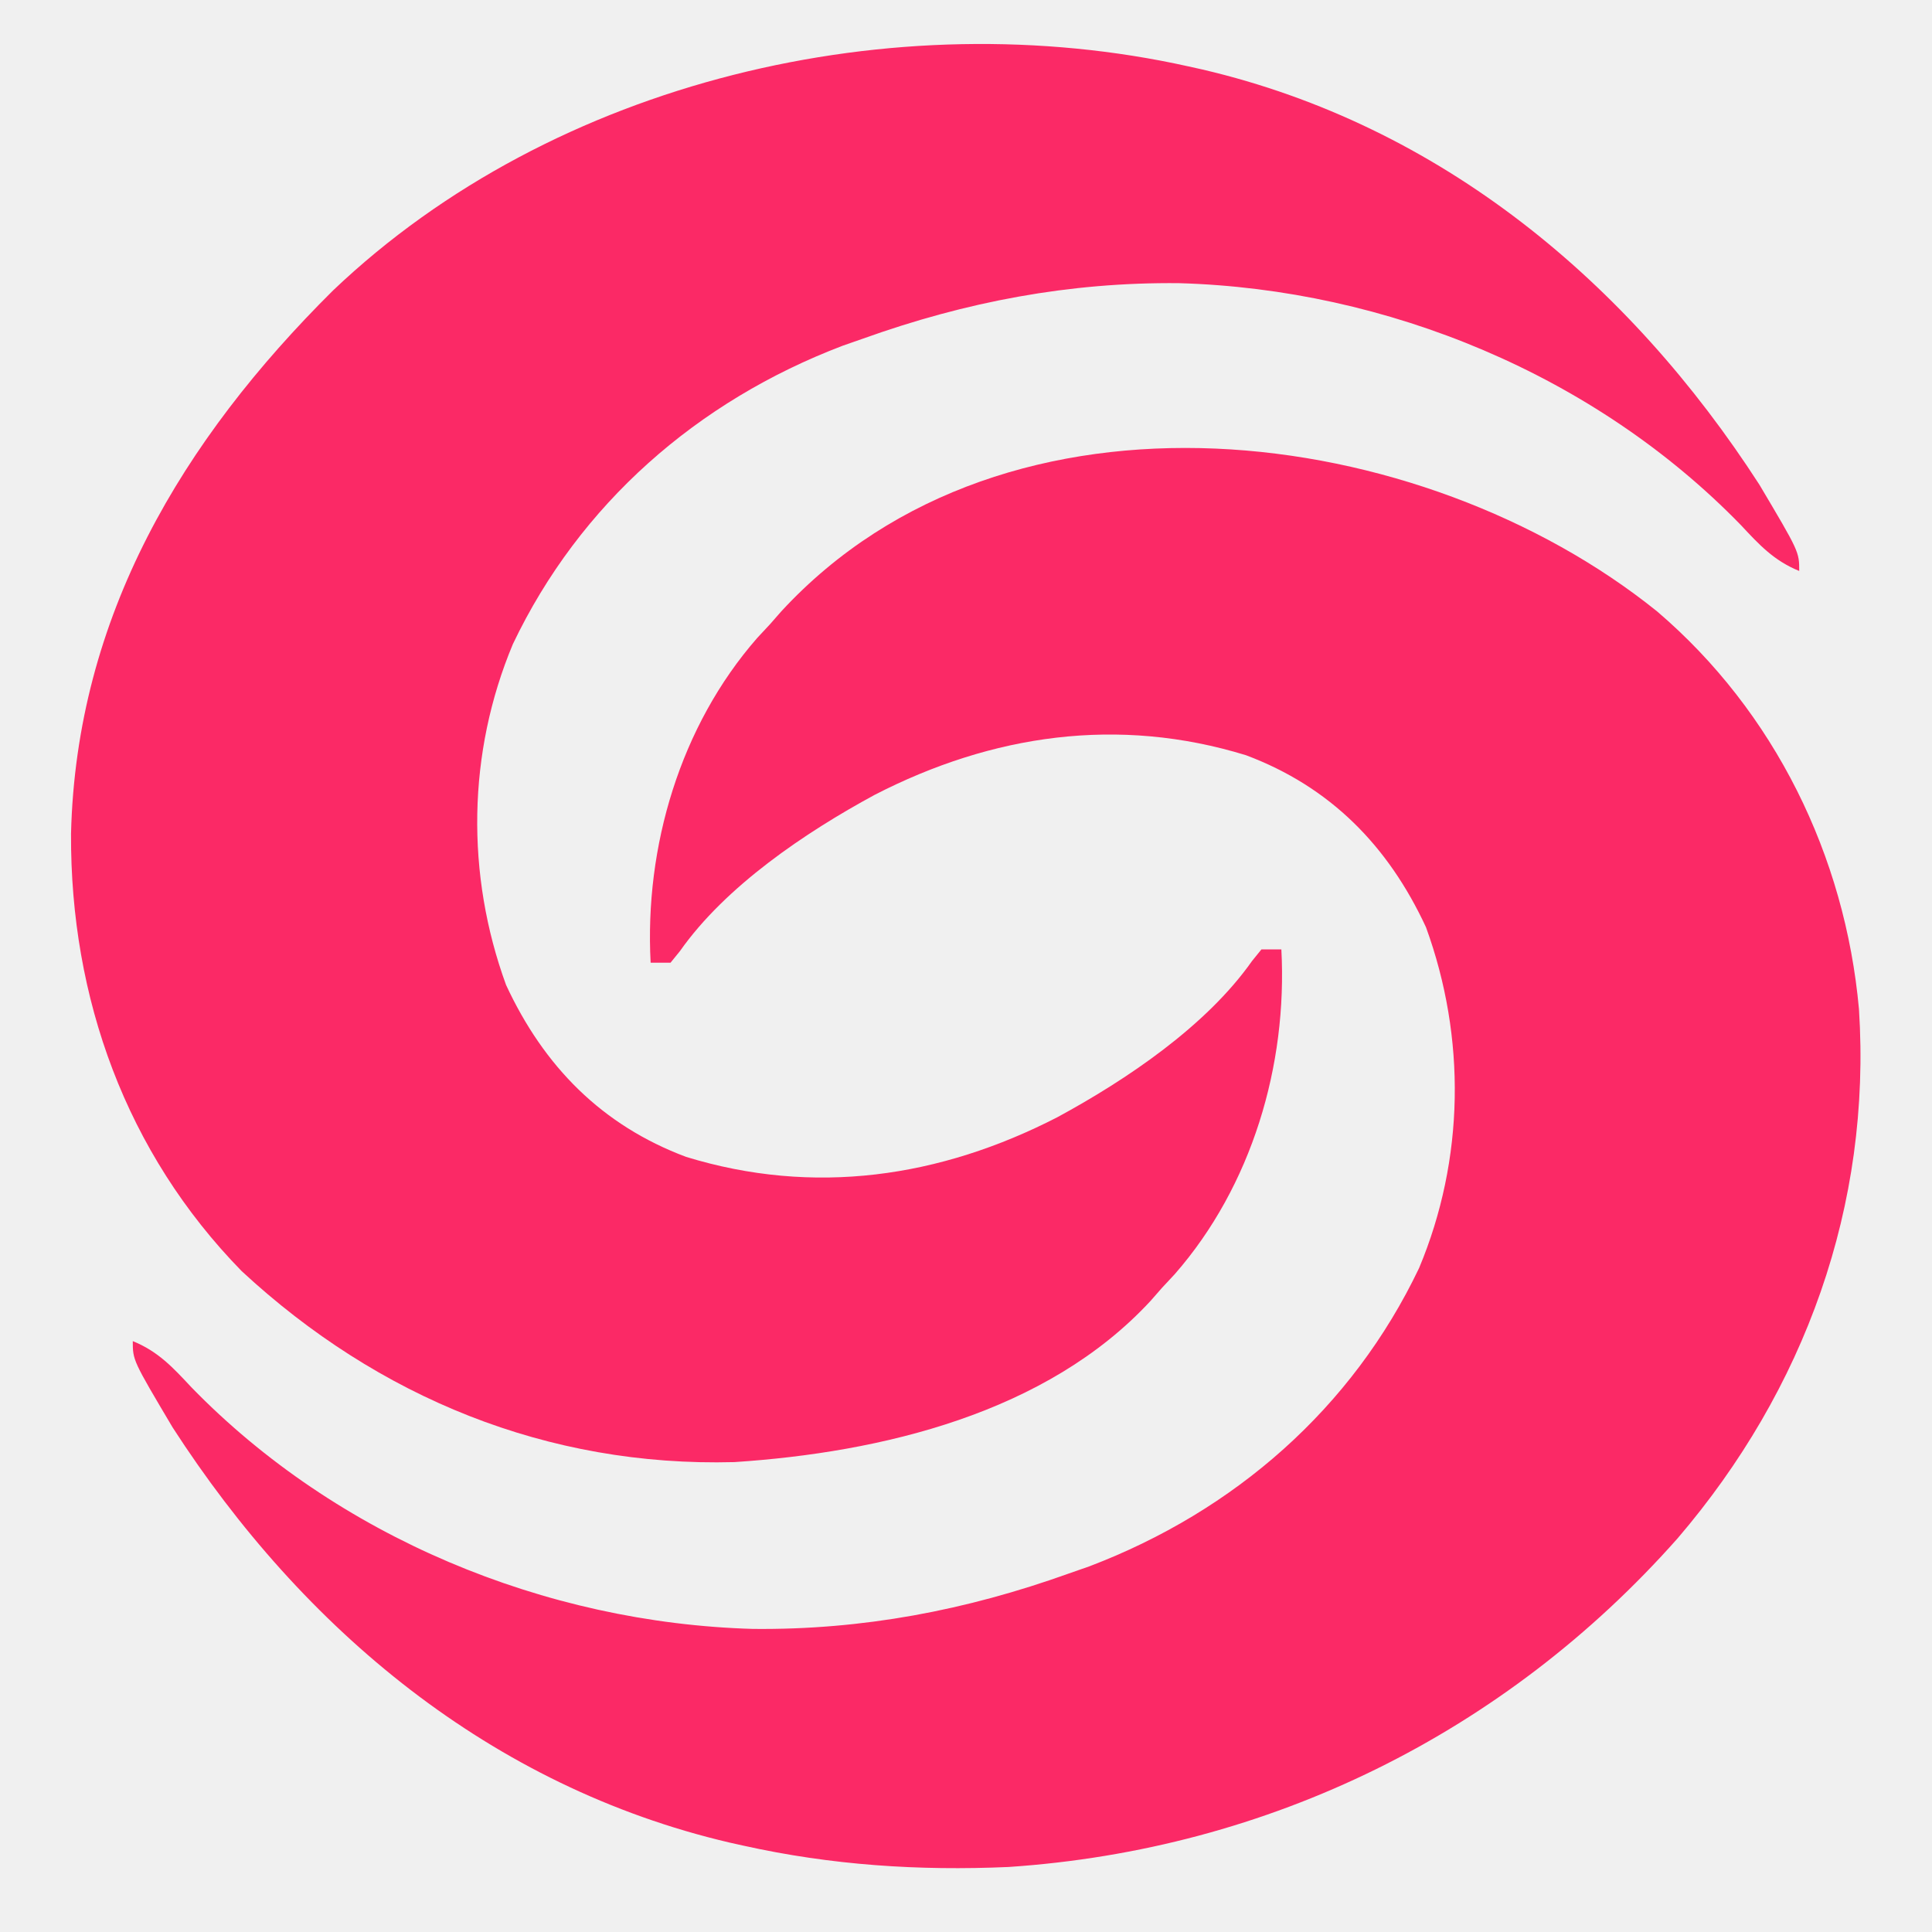
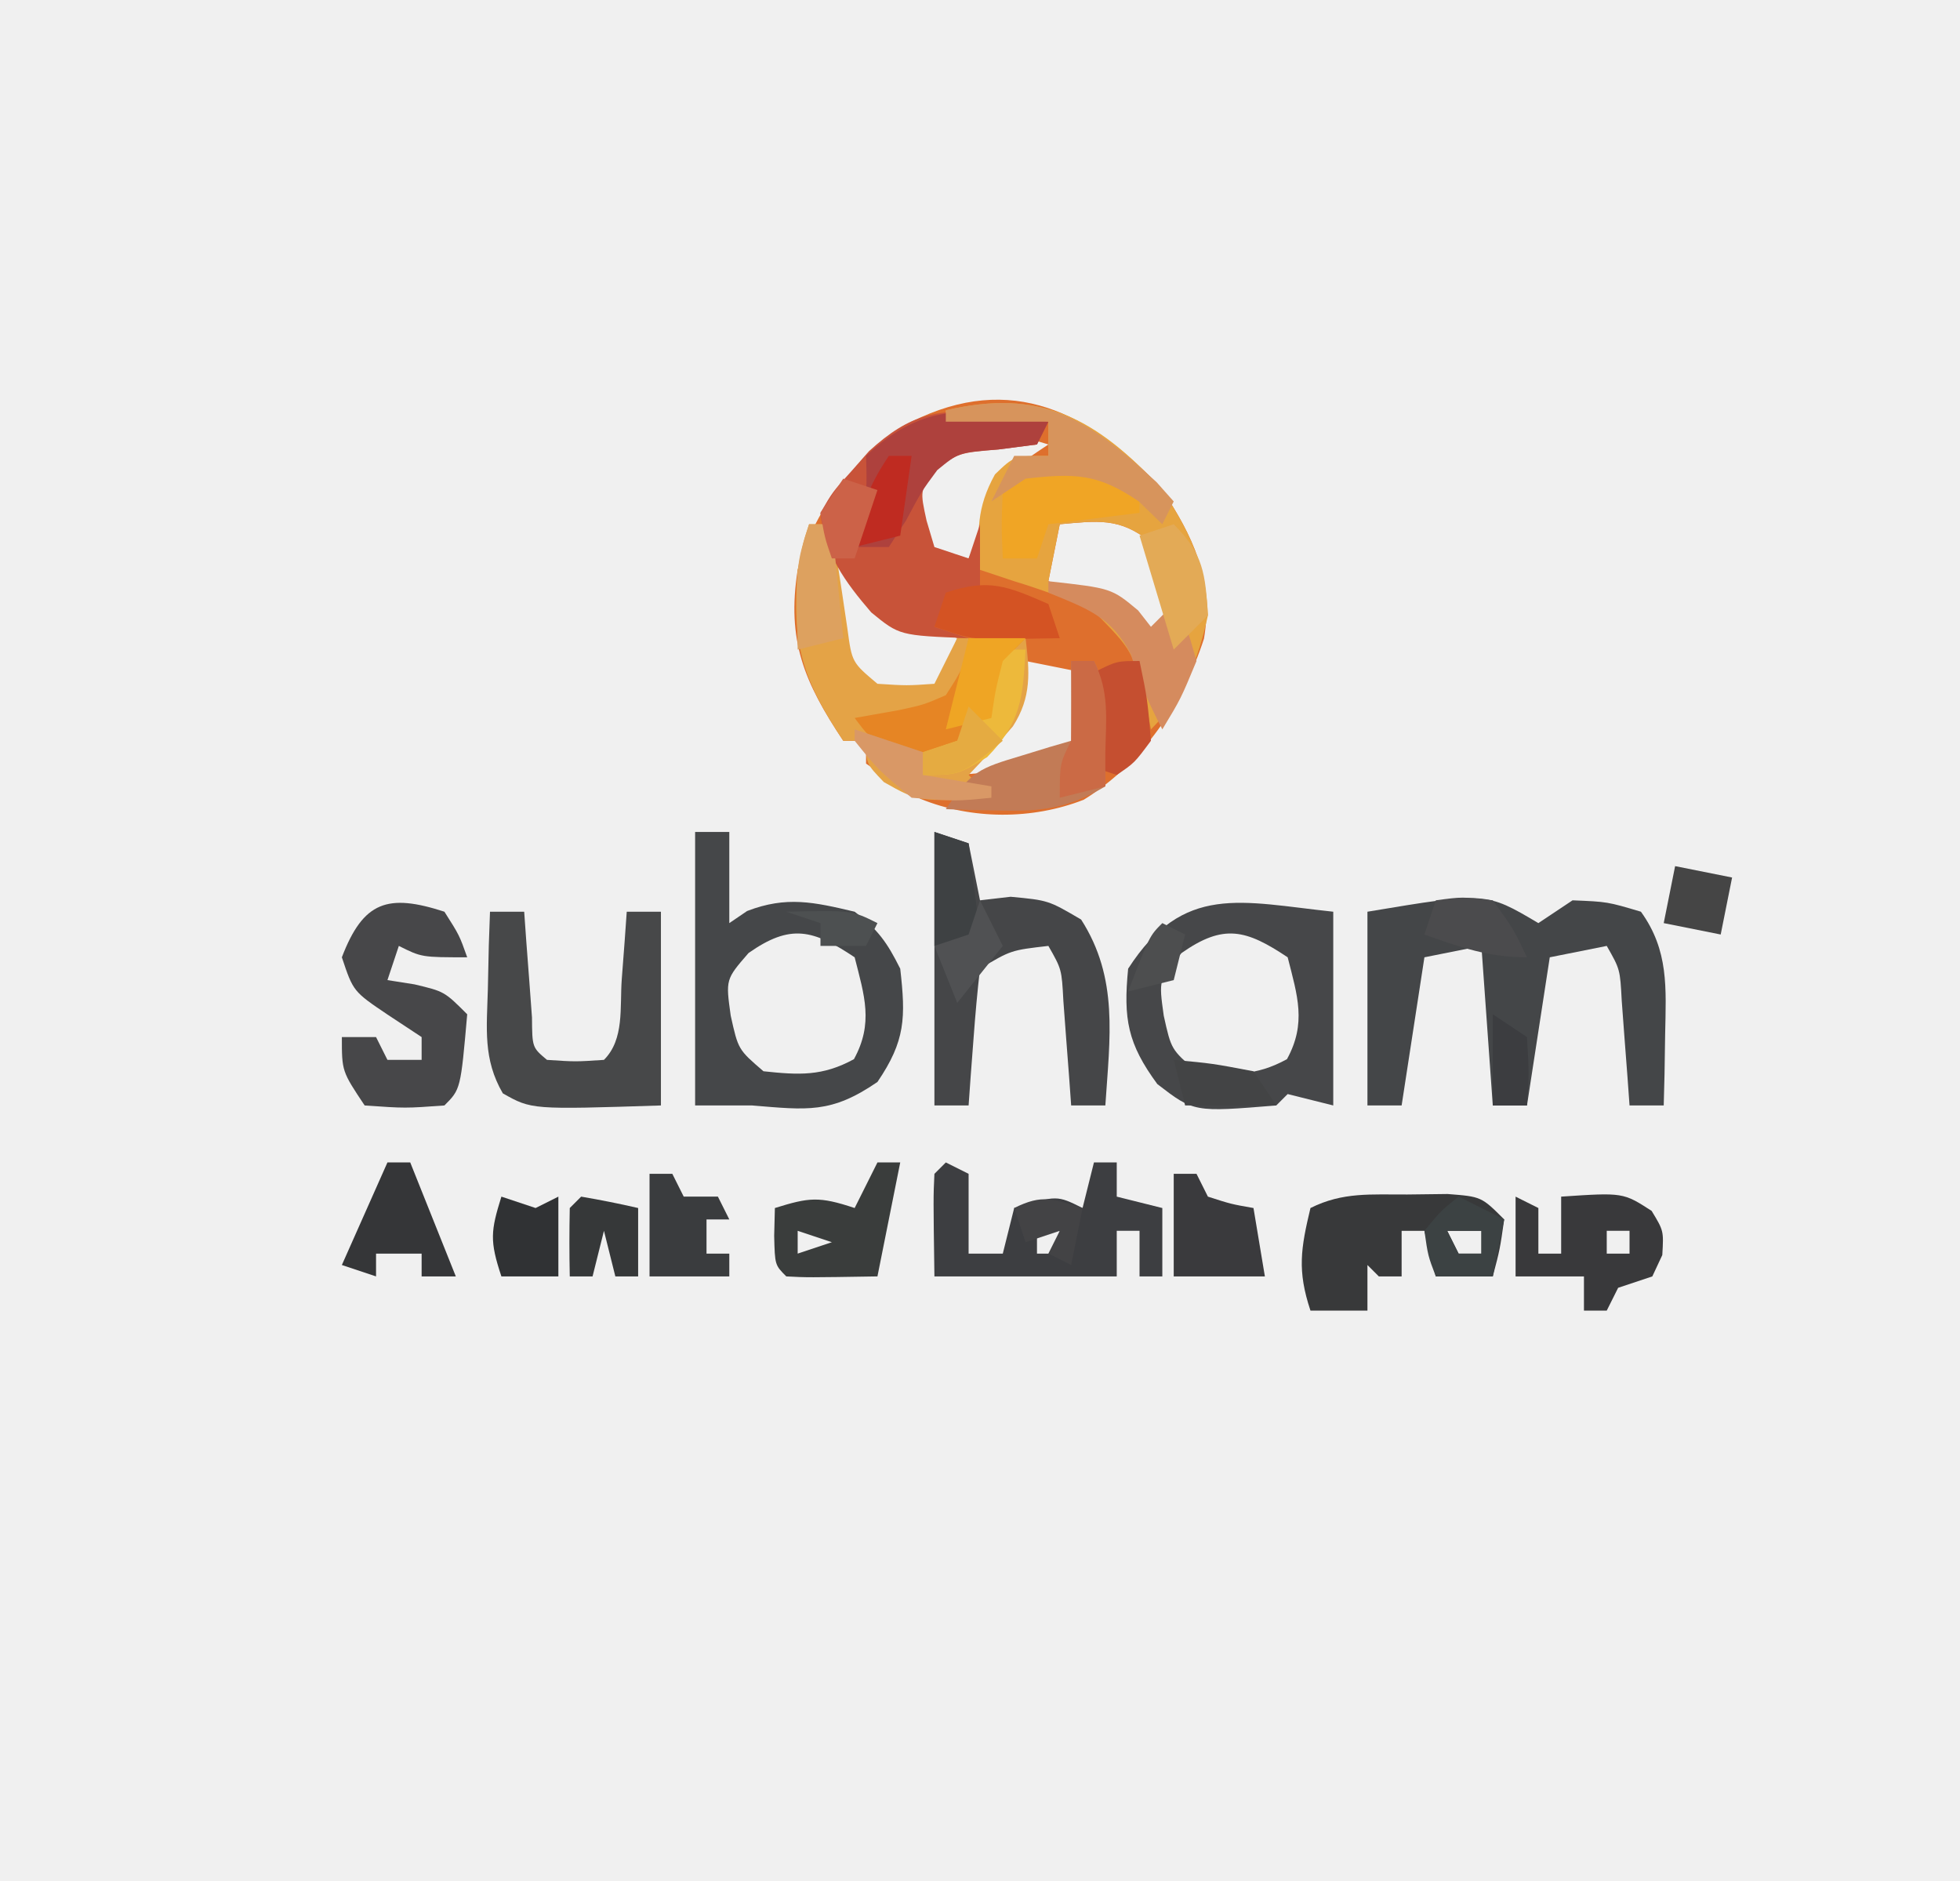
- <svg xmlns="http://www.w3.org/2000/svg" version="1.1" width="291" height="291">
-   <path d="M0 0 C17.707 15.111 28.321 36.848 30.406 59.91 C32.307 89.489 22.258 117.226 3.082 139.625 C-22.898 168.957 -58.455 186.492 -97.688 189.117 C-111.198 189.714 -124.389 188.847 -137.594 185.91 C-138.295 185.755 -138.996 185.599 -139.718 185.438 C-175.652 177.028 -203.919 153.38 -223.594 122.91 C-229.594 112.799 -229.594 112.799 -229.594 109.91 C-225.773 111.465 -223.574 113.857 -220.781 116.848 C-198.848 139.409 -167.507 152.364 -136.185 153.259 C-119.684 153.428 -104.087 150.464 -88.594 144.91 C-87.572 144.553 -86.549 144.196 -85.496 143.828 C-63.657 135.51 -45.923 120.039 -35.844 98.895 C-28.992 82.535 -28.745 64.212 -34.812 47.566 C-40.508 35.289 -49.238 26.416 -61.93 21.66 C-81.166 15.754 -100.167 18.526 -117.862 27.637 C-128.286 33.288 -140.292 41.368 -147.184 51.172 C-147.649 51.746 -148.114 52.319 -148.594 52.91 C-149.584 52.91 -150.574 52.91 -151.594 52.91 C-152.529 35.448 -147.136 17.259 -135.551 4.012 C-134.905 3.318 -134.259 2.625 -133.594 1.91 C-133.041 1.279 -132.488 0.647 -131.918 -0.004 C-97.926 -36.835 -35.441 -28.556 0 0 Z " fill="#FB2966" transform="translate(249.5938,92.08984)" />
-   <path d="M0 0 C0.701 0.156 1.402 0.311 2.125 0.472 C38.058 8.882 66.325 32.53 86 63 C92 73.111 92 73.111 92 76 C88.179 74.445 85.98 72.053 83.188 69.062 C61.255 46.501 29.913 33.546 -1.409 32.651 C-17.91 32.482 -33.507 35.447 -49 41 C-50.022 41.357 -51.044 41.714 -52.098 42.082 C-73.936 50.4 -91.671 65.872 -101.75 87.016 C-108.602 103.375 -108.848 121.698 -102.781 138.344 C-97.086 150.621 -88.355 159.494 -75.664 164.25 C-56.427 170.156 -37.427 167.384 -19.731 158.273 C-9.308 152.622 2.699 144.542 9.59 134.738 C10.055 134.165 10.521 133.591 11 133 C11.99 133 12.98 133 14 133 C14.935 150.462 9.543 168.652 -2.043 181.898 C-3.012 182.939 -3.012 182.939 -4 184 C-4.553 184.632 -5.106 185.263 -5.676 185.914 C-21.327 202.873 -46.256 208.768 -68.387 210.223 C-96.508 210.974 -122.045 200.514 -142.594 181.461 C-160.027 163.631 -168.417 140.307 -168.302 115.583 C-167.516 82.859 -151.533 56.272 -128.834 33.747 C-95.525 2.028 -44.326 -9.859 0 0 Z " fill="#FB2966" transform="translate(179,10)" />
+ <svg xmlns="http://www.w3.org/2000/svg" version="1.1" width="172" height="165">
+   <path d="M0 0 C2.833 4.25 4.654 8.046 3.781 13.23 C1.936 18.91 -1.64 24.183 -6.766 27.359 C-11.28 29.132 -16.592 29.117 -21.082 27.289 C-23 26.188 -23 26.188 -25.875 24.188 C-25.875 23.527 -25.875 22.867 -25.875 22.188 C-26.535 22.188 -27.195 22.188 -27.875 22.188 C-31.305 17.043 -32.854 13.383 -31.875 7.188 C-30.076 1.05 -26.93 -2.183 -21.875 -5.812 C-13.12 -10.19 -6.226 -6.627 0 0 Z M-20.875 -1.812 C-22.027 1.178 -22.027 1.178 -21.875 4.188 C-21.215 4.848 -20.555 5.508 -19.875 6.188 C-18.885 6.188 -17.895 6.188 -16.875 6.188 C-16.621 5.633 -16.367 5.079 -16.105 4.508 C-15.761 3.783 -15.417 3.059 -15.062 2.312 C-14.726 1.593 -14.39 0.874 -14.043 0.133 C-12.875 -1.812 -12.875 -1.812 -9.875 -3.812 C-14.446 -5.291 -16.966 -4.567 -20.875 -1.812 Z M-8.875 3.188 C-9.205 4.838 -9.535 6.487 -9.875 8.188 C-8.782 8.6 -7.689 9.012 -6.562 9.438 C-3.365 10.79 -1.668 12.128 0.125 15.188 C0.476 9.772 0.476 9.772 -1 4.688 C-3.634 2.58 -5.601 2.896 -8.875 3.188 Z M-28.875 6.188 C-28.788 7.626 -28.679 9.063 -28.562 10.5 C-28.504 11.301 -28.446 12.101 -28.387 12.926 C-27.783 15.594 -27.046 16.559 -24.875 18.188 C-22.249 18.438 -22.249 18.438 -19.875 18.188 C-19.215 16.538 -18.555 14.887 -17.875 13.188 C-18.948 12.775 -20.02 12.363 -21.125 11.938 C-24.398 10.55 -26.53 8.908 -28.875 6.188 Z M-11.875 15.188 C-12.525 16.827 -12.525 16.827 -13.188 18.5 C-14.318 21.353 -15.602 23.119 -17.875 25.188 C-16.416 25.073 -14.958 24.946 -13.5 24.812 C-12.688 24.743 -11.876 24.673 -11.039 24.602 C-8.672 24.359 -8.672 24.359 -6.875 22.188 C-6.708 19.104 -6.708 19.104 -6.875 16.188 C-8.525 15.857 -10.175 15.527 -11.875 15.188 Z " fill="#DE6F2D" transform="translate(101.875,42.8125)" />
+   <path d="M0 0 C2.461 3.691 3.958 6.722 4.125 11.188 C3.253 15.18 2.027 18.285 -0.875 21.188 C-0.987 20.584 -1.099 19.981 -1.215 19.359 C-2.433 14.314 -2.433 14.314 -5.973 10.734 C-8.252 9.741 -10.498 8.911 -12.875 8.188 C-13.865 7.857 -14.855 7.527 -15.875 7.188 C-16.102 3.859 -16.197 1.769 -14.562 -1.188 C-12.875 -2.812 -12.875 -2.812 -9.875 -2.812 C-9.875 -3.803 -9.875 -4.793 -9.875 -5.812 C-12.845 -5.812 -15.815 -5.812 -18.875 -5.812 C-18.875 -6.143 -18.875 -6.473 -18.875 -6.812 C-10.537 -8.748 -5.761 -6.149 0 0 Z M-8.875 3.188 C-9.205 4.838 -9.535 6.487 -9.875 8.188 C-8.782 8.6 -7.689 9.012 -6.562 9.438 C-3.365 10.79 -1.668 12.128 0.125 15.188 C0.476 9.772 0.476 9.772 -1 4.688 C-3.634 2.58 -5.601 2.896 -8.875 3.188 Z " fill="#E6A43F" transform="translate(101.875,42.8125)" />
+   <path d="M0 0 C0.99 -0.66 1.98 -1.32 3 -2 C6.062 -1.875 6.062 -1.875 9 -1 C11.45 2.402 11.207 5.673 11.125 9.75 C11.107 10.92 11.089 12.091 11.07 13.297 C11.047 14.189 11.024 15.081 11 16 C10.01 16 9.02 16 8 16 C7.939 15.157 7.879 14.314 7.816 13.445 C7.691 11.802 7.691 11.802 7.562 10.125 C7.481 9.034 7.4 7.944 7.316 6.82 C7.17 4.053 7.17 4.053 6 2 C4.35 2.33 2.7 2.66 1 3 C0.34 7.29 -0.32 11.58 -1 16 C-1.99 16 -2.98 16 -4 16 C-4.33 11.38 -4.66 6.76 -5 2 C-6.65 2.33 -8.3 2.66 -10 3 C-10.66 7.29 -11.32 11.58 -12 16 C-12.99 16 -13.98 16 -15 16 C-15 10.39 -15 4.78 -15 -1 C-4.61 -2.732 -4.61 -2.732 0 0 Z " fill="#444648" transform="translate(135,81)" />
+   <path d="M0 0 C0.99 0 1.98 0 3 0 C3 2.64 3 5.28 3 8 C3.516 7.649 4.031 7.299 4.562 6.938 C8.028 5.605 10.43 6.156 14 7 C16.059 8.579 16.846 9.691 18 12 C18.486 16.293 18.462 18.321 16 21.938 C11.943 24.727 9.847 24.397 5 24 C4.34 24 3.68 24 3 24 C2.01 24 1.02 24 0 24 C0 16.08 0 8.16 0 0 Z M4.688 10.625 C2.679 12.94 2.679 12.94 3.125 16.125 C3.783 19.097 3.783 19.097 6 21 C9.098 21.33 11.173 21.453 13.938 19.938 C15.667 16.784 14.859 14.375 14 11 C10.355 8.57 8.384 8.027 4.688 10.625 Z " fill="#454749" transform="translate(61,73)" />
+   <path d="M0 0 C0.66 0 1.32 0 2 0 C2.121 0.843 2.242 1.686 2.367 2.555 C2.535 3.65 2.702 4.746 2.875 5.875 C3.119 7.511 3.119 7.511 3.367 9.18 C3.763 12.119 3.763 12.119 6 14 C8.584 14.167 8.584 14.167 11 14 C11.66 12.68 12.32 11.36 13 10 C14.98 10 16.96 10 19 10 C19.353 12.968 19.542 15.156 17.887 17.734 C16.645 19.203 15.327 20.607 14 22 C14.66 22.66 15.32 23.32 16 24 C9.649 24.366 9.649 24.366 6.562 22.625 C5 21 5 21 5 19 C4.34 19 3.68 19 3 19 C-0.603 13.596 -1.532 10.485 -1 4 C-0.5 1.5 -0.5 1.5 0 0 Z " fill="#E4A346" transform="translate(71,46)" />
+   <path d="M0 0 C0 5.61 0 11.22 0 17 C-1.32 16.67 -2.64 16.34 -4 16 C-4.33 16.33 -4.66 16.66 -5 17 C-12.23 17.593 -12.23 17.593 -15.438 15.125 C-18.042 11.583 -18.432 9.411 -18 5 C-13.147 -2.53 -8.09 -0.857 0 0 Z M-13.312 3.625 C-15.321 5.94 -15.321 5.94 -14.875 9.125 C-14.217 12.097 -14.217 12.097 -12 14 C-8.902 14.33 -6.827 14.453 -4.062 12.938 C-2.333 9.784 -3.141 7.375 -4 4 C-7.645 1.57 -9.616 1.027 -13.312 3.625 Z " fill="#464749" transform="translate(117,80)" />
+   <path d="M0 0 C0.892 0.111 1.784 0.222 2.703 0.336 C3.379 0.431 4.054 0.527 4.75 0.625 C4.42 1.285 4.09 1.945 3.75 2.625 C2.079 2.842 2.079 2.842 0.375 3.062 C-3.12 3.361 -3.12 3.361 -5.25 4.875 C-6.513 6.683 -6.513 6.683 -5.938 9.312 C-5.597 10.457 -5.597 10.457 -5.25 11.625 C-4.26 11.955 -3.27 12.285 -2.25 12.625 C-1.92 11.635 -1.59 10.645 -1.25 9.625 C-1.25 11.605 -1.25 13.585 -1.25 15.625 C-2.24 15.955 -3.23 16.285 -4.25 16.625 C-4.58 17.285 -4.91 17.945 -5.25 18.625 C-4.26 18.955 -3.27 19.285 -2.25 19.625 C-8.318 19.387 -8.318 19.387 -10.793 17.363 C-13.124 14.65 -14.898 12.207 -15.25 8.625 C-14.176 6.773 -14.176 6.773 -12.562 5 C-12.043 4.41 -11.524 3.819 -10.988 3.211 C-7.355 -0.104 -4.849 -0.638 0 0 Z " fill="#C85339" transform="translate(87.25,36.375)" />
+   <path d="M0 0 C0.99 0.33 1.98 0.66 3 1 C3.33 2.65 3.66 4.3 4 6 C4.887 5.897 5.774 5.794 6.688 5.688 C10 6 10 6 12.875 7.688 C16.179 12.838 15.392 18.044 15 24 C14.01 24 13.02 24 12 24 C11.939 23.157 11.879 22.314 11.816 21.445 C11.733 20.35 11.649 19.254 11.562 18.125 C11.481 17.034 11.4 15.944 11.316 14.82 C11.17 12.053 11.17 12.053 10 10 C6.709 10.379 6.709 10.379 4 12 C3.766 14.016 3.587 16.038 3.438 18.062 C3.354 19.167 3.27 20.272 3.184 21.41 C3.123 22.265 3.062 23.119 3 24 C2.01 24 1.02 24 0 24 C0 16.08 0 8.16 0 0 Z " fill="#454648" transform="translate(82,73)" />
+   <path d="M0 0 C0.99 0 1.98 0 3 0 C3.061 0.855 3.121 1.709 3.184 2.59 C3.267 3.695 3.351 4.799 3.438 5.938 C3.519 7.04 3.6 8.142 3.684 9.277 C3.704 11.911 3.704 11.911 5 13 C7.5 13.167 7.5 13.167 10 13 C11.811 11.189 11.382 8.387 11.562 5.938 C11.646 4.833 11.73 3.728 11.816 2.59 C11.877 1.735 11.938 0.881 12 0 C12.99 0 13.98 0 15 0 C15 5.61 15 11.22 15 17 C3.646 17.366 3.646 17.366 1.125 15.938 C-0.623 12.926 -0.282 10.249 -0.188 6.812 C-0.16 5.54 -0.133 4.268 -0.105 2.957 C-0.071 1.981 -0.036 1.005 0 0 Z " fill="#474849" transform="translate(43,80)" />
+   <path d="M0 0 C1.312 2.062 1.312 2.062 2 4 C-2 4 -2 4 -4 3 C-4.33 3.99 -4.66 4.98 -5 6 C-4.216 6.124 -3.433 6.247 -2.625 6.375 C0 7 0 7 2 9 C1.423 15.577 1.423 15.577 0 17 C-3.438 17.25 -3.438 17.25 -7 17 C-9 14 -9 14 -9 11 C-8.01 11 -7.02 11 -6 11 C-5.67 11.66 -5.34 12.32 -5 13 C-4.01 13 -3.02 13 -2 13 C-2 12.34 -2 11.68 -2 11 C-2.969 10.361 -3.939 9.721 -4.938 9.062 C-8 7 -8 7 -9 4 C-7.118 -0.921 -4.969 -1.615 0 0 Z " fill="#474749" transform="translate(39,80)" />
+   <path d="M0 0 C0.66 0.33 1.32 0.66 2 1 C2 3.31 2 5.62 2 8 C2.99 8 3.98 8 5 8 C5.33 6.68 5.66 5.36 6 4 C9.75 2.875 9.75 2.875 12 4 C12.33 2.68 12.66 1.36 13 0 C13.66 0 14.32 0 15 0 C15 0.99 15 1.98 15 3 C16.32 3.33 17.64 3.66 19 4 C19 5.98 19 7.96 19 10 C18.34 10 17.68 10 17 10 C17 8.68 17 7.36 17 6 C16.34 6 15.68 6 15 6 C15 7.32 15 8.64 15 10 C9.72 10 4.44 10 -1 10 C-1.098 3.066 -1.098 3.066 -1 1 C-0.67 0.67 -0.34 0.34 0 0 Z M8 6 C8 6.66 8 7.32 8 8 C8.66 8 9.32 8 10 8 C10 7.34 10 6.68 10 6 C9.34 6 8.68 6 8 6 Z " fill="#3D3E41" transform="translate(83,102)" />
+   <path d="M0 0 C1.748 -0.021 1.748 -0.021 3.531 -0.043 C6.5 0.188 6.5 0.188 8.5 2.188 C8.125 4.812 8.125 4.812 7.5 7.188 C5.85 7.188 4.2 7.188 2.5 7.188 C2.17 5.867 1.84 4.548 1.5 3.188 C0.84 3.188 0.18 3.188 -0.5 3.188 C-0.5 4.508 -0.5 5.827 -0.5 7.188 C-1.16 7.188 -1.82 7.188 -2.5 7.188 C-2.83 6.857 -3.16 6.527 -3.5 6.188 C-3.5 7.508 -3.5 8.828 -3.5 10.188 C-5.15 10.188 -6.8 10.188 -8.5 10.188 C-9.669 6.68 -9.351 4.744 -8.5 1.188 C-5.652 -0.237 -3.172 0.018 0 0 Z M-6.5 2.188 C-5.5 4.188 -5.5 4.188 -5.5 4.188 Z M3.5 3.188 C3.83 3.848 4.16 4.508 4.5 5.188 C5.16 5.188 5.82 5.188 6.5 5.188 C6.5 4.527 6.5 3.868 6.5 3.188 C5.51 3.188 4.52 3.188 3.5 3.188 Z " fill="#38393A" transform="translate(123.5,104.8125)" />
+   <path d="M0 0 C0.99 0.495 0.99 0.495 2 1 C2 2.32 2 3.64 2 5 C2.66 5 3.32 5 4 5 C4 3.35 4 1.7 4 0 C9.438 -0.363 9.438 -0.363 11.938 1.25 C13 3 13 3 12.875 5.125 C12.442 6.053 12.442 6.053 12 7 C11.01 7.33 10.02 7.66 9 8 C8.67 8.66 8.34 9.32 8 10 C7.34 10 6.68 10 6 10 C6 9.01 6 8.02 6 7 C4.02 7 2.04 7 0 7 C0 4.69 0 2.38 0 0 Z M8 3 C8 3.66 8 4.32 8 5 C8.66 5 9.32 5 10 5 C10 4.34 10 3.68 10 3 C9.34 3 8.68 3 8 3 Z " fill="#39393B" transform="translate(133,105)" />
+   <path d="M0 0 C-0.33 0.66 -0.66 1.32 -1 2 C-2.671 2.217 -2.671 2.217 -4.375 2.438 C-7.857 2.7 -7.857 2.7 -9.75 4.25 C-11.123 6.104 -11.123 6.104 -12.5 8.688 C-12.995 9.451 -13.49 10.214 -14 11 C-14.99 11 -15.98 11 -17 11 C-16.835 10.237 -16.67 9.474 -16.5 8.688 C-15.909 5.964 -15.909 5.964 -16 3 C-10.888 -1.843 -6.663 -1.211 0 0 Z " fill="#AE413D" transform="translate(92,37)" />
+   <path d="M0 0 C0.66 0 1.32 0 2 0 C1.34 3.3 0.68 6.6 0 10 C-6.152 10.098 -6.152 10.098 -8 10 C-9 9 -9 9 -9.062 6.438 C-9.042 5.633 -9.021 4.829 -9 4 C-5.99 3.066 -5.133 2.956 -2 4 C-1.34 2.68 -0.68 1.36 0 0 Z M-7 6 C-7 6.66 -7 7.32 -7 8 C-6.01 7.67 -5.02 7.34 -4 7 C-4.99 6.67 -5.98 6.34 -7 6 Z " fill="#3A3D3C" transform="translate(77,102)" />
+   <path d="M0 0 C0.66 0 1.32 0 2 0 C3.362 2.724 3.062 4.981 3 8 C3 8.99 3 9.98 3 11 C-0.212 12.906 -2.539 13.223 -6.25 13.125 C-7.142 13.107 -8.034 13.089 -8.953 13.07 C-9.966 13.036 -9.966 13.036 -11 13 C-8.762 9.643 -8.067 9.42 -4.375 8.312 C-3.149 7.935 -3.149 7.935 -1.898 7.551 C-1.272 7.369 -0.645 7.187 0 7 C0 4.69 0 2.38 0 0 Z " fill="#C27B56" transform="translate(94,58)" />
+   <path d="M0 0 C3.562 0.25 3.562 0.25 6.562 2.25 C6.562 2.91 6.562 3.57 6.562 4.25 C3.922 4.58 1.282 4.91 -1.438 5.25 C-1.768 6.24 -2.098 7.23 -2.438 8.25 C-3.428 8.25 -4.418 8.25 -5.438 8.25 C-5.562 5.375 -5.562 5.375 -5.438 2.25 C-3.438 0.25 -3.438 0.25 0 0 Z " fill="#F0A525" transform="translate(93.4375,40.75)" />
+   <path d="M0 0 C0.66 0 1.32 0 2 0 C2.33 0.66 2.66 1.32 3 2 C5.025 2.652 5.025 2.652 7 3 C7.33 4.98 7.66 6.96 8 9 C5.36 9 2.72 9 0 9 C0 6.03 0 3.06 0 0 Z " fill="#3A3A3D" transform="translate(103,103)" />
+   <path d="M0 0 C0.495 0.557 0.99 1.114 1.5 1.688 C1.17 2.348 0.84 3.007 0.5 3.688 C-0.521 2.697 -0.521 2.697 -1.562 1.688 C-5.194 -0.785 -7.187 -0.792 -11.5 -0.312 C-12.49 0.347 -13.48 1.008 -14.5 1.688 C-13.84 0.367 -13.18 -0.953 -12.5 -2.312 C-11.51 -2.312 -10.52 -2.312 -9.5 -2.312 C-9.5 -3.303 -9.5 -4.293 -9.5 -5.312 C-12.47 -5.312 -15.44 -5.312 -18.5 -5.312 C-18.5 -5.643 -18.5 -5.973 -18.5 -6.312 C-10.167 -8.247 -6.106 -5.648 0 0 Z " fill="#D7945C" transform="translate(101.5,42.3125)" />
+   <path d="M0 0 C0.66 0 1.32 0 2 0 C3.32 3.3 4.64 6.6 6 10 C5.01 10 4.02 10 3 10 C3 9.34 3 8.68 3 8 C1.68 8 0.36 8 -1 8 C-1 8.66 -1 9.32 -1 10 C-1.99 9.67 -2.98 9.34 -4 9 C-2.68 6.03 -1.36 3.06 0 0 Z " fill="#353638" transform="translate(34,102)" />
+   <path d="M0 0 C1.65 0 3.3 0 5 0 C4.34 0.66 3.68 1.32 3 2 C2.856 2.804 2.711 3.609 2.562 4.438 C1.92 7.364 1.499 8.363 -1 10 C-4 10.375 -4 10.375 -7 10 C-8.875 8.5 -8.875 8.5 -10 7 C-8.721 6.773 -7.442 6.546 -6.125 6.312 C-3.931 5.839 -3.931 5.839 -2 5 C-0.403 2.517 -0.403 2.517 0 0 Z " fill="#E68524" transform="translate(85,56)" />
+   <path d="M0 0 C0.66 0 1.32 0 2 0 C2.33 0.66 2.66 1.32 3 2 C3.99 2 4.98 2 6 2 C6.33 2.66 6.66 3.32 7 4 C6.34 4 5.68 4 5 4 C5 4.99 5 5.98 5 7 C5.66 7 6.32 7 7 7 C7 7.66 7 8.32 7 9 C4.69 9 2.38 9 0 9 C0 6.03 0 3.06 0 0 Z " fill="#3A3C3E" transform="translate(57,103)" />
+   <path d="M0 0 C5.538 0.615 5.538 0.615 7.875 2.562 C8.432 3.274 8.432 3.274 9 4 C9.66 3.34 10.32 2.68 11 2 C12.188 4.125 12.188 4.125 13 7 C11.625 10.312 11.625 10.312 10 13 C8.865 10.811 7.945 8.813 7.25 6.438 C5.54 3.104 3.384 2.398 0 1 C0 0.67 0 0.34 0 0 Z " fill="#D58B5E" transform="translate(92,51)" />
+   <path d="M0 0 C0.33 0.99 0.66 1.98 1 3 C-0.258 3.021 -1.516 3.041 -2.812 3.062 C-3.52 3.074 -4.228 3.086 -4.957 3.098 C-7 3 -7 3 -10 2 C-9.67 1.01 -9.34 0.02 -9 -1 C-5.199 -2.267 -3.615 -1.572 0 0 Z " fill="#D45323" transform="translate(92,53)" />
+   <path d="M0 0 C0.688 3.312 0.688 3.312 1 7 C-0.438 8.938 -0.438 8.938 -2 10 C-2.99 9.67 -3.98 9.34 -5 9 C-4.67 8.67 -4.34 8.34 -4 8 C-3.959 5.667 -3.958 3.333 -4 1 C-2 0 -2 0 0 0 Z " fill="#C54F30" transform="translate(100,58)" />
+   <path d="M0 0 C0.66 0 1.32 0 2 0 C1.757 4.216 1.629 6.355 -1.375 9.438 C-4 11 -4 11 -7 11 C-7 10.34 -7 9.68 -7 9 C-6.01 8.67 -5.02 8.34 -4 8 C-2.767 6.14 -2.767 6.14 -1.812 3.938 C-1.468 3.204 -1.124 2.471 -0.77 1.715 C-0.516 1.149 -0.262 0.583 0 0 Z " fill="#EDB93B" transform="translate(88,57)" />
+   <path d="M0 0 C1.32 0.66 2.64 1.32 4 2 C3.67 3.65 3.34 5.3 3 7 C1.35 7 -0.3 7 -2 7 C-2.688 5.188 -2.688 5.188 -3 3 C-1.562 1.25 -1.562 1.25 0 0 Z M-1 3 C-0.67 3.66 -0.34 4.32 0 5 C0.66 5 1.32 5 2 5 C2 4.34 2 3.68 2 3 C1.01 3 0.02 3 -1 3 Z " fill="#3C4243" transform="translate(128,105)" />
+   <path d="M0 0 C1.65 0.33 3.3 0.66 5 1 C4.67 2.65 4.34 4.3 4 6 C2.35 5.67 0.7 5.34 -1 5 C-0.67 3.35 -0.34 1.7 0 0 Z " fill="#454545" transform="translate(147,76)" />
+   <path d="M0 0 C1.675 0.286 3.344 0.618 5 1 C5 2.98 5 4.96 5 7 C4.34 7 3.68 7 3 7 C2.67 5.68 2.34 4.36 2 3 C1.67 4.32 1.34 5.64 1 7 C0.34 7 -0.32 7 -1 7 C-1.043 5 -1.041 3 -1 1 C-0.67 0.67 -0.34 0.34 0 0 Z " fill="#363839" transform="translate(51,105)" />
+   <path d="M0 0 C0.99 0.33 1.98 0.66 3 1 C3.66 0.67 4.32 0.34 5 0 C5 2.31 5 4.62 5 7 C3.35 7 1.7 7 0 7 C-1.044 3.867 -0.934 3.01 0 0 Z " fill="#303234" transform="translate(44,105)" />
+   <path d="M0 0 C0.99 0.33 1.98 0.66 3 1 C3.33 3.64 3.66 6.28 4 9 C2.68 9.33 1.36 9.66 0 10 C0 6.7 0 3.4 0 0 Z " fill="#3E4143" transform="translate(82,73)" />
+   <path d="M0 0 C2.616 2.616 2.777 4.353 3 8 C2.01 8.99 1.02 9.98 0 11 C-0.99 7.7 -1.98 4.4 -3 1 C-2.01 0.67 -1.02 0.34 0 0 Z " fill="#E3AA56" transform="translate(103,46)" />
+   <path d="M0 0 C0.66 0 1.32 0 2 0 C2.33 3.3 2.66 6.6 3 10 C1.68 10.33 0.36 10.66 -1 11 C-1.143 3.571 -1.143 3.571 0 0 Z " fill="#DDA15F" transform="translate(71,46)" />
+   <path d="M0 0 C0.66 0 1.32 0 2 0 C3.362 2.724 3.062 4.981 3 8 C3 8.99 3 9.98 3 11 C1.68 11.33 0.36 11.66 -1 12 C-1 9 -1 9 0 7 C0.04 4.667 0.043 2.333 0 0 Z " fill="#CB6A45" transform="translate(94,58)" />
+   <path d="M0 0 C1.98 0.66 3.96 1.32 6 2 C6 2.66 6 3.32 6 4 C8.97 4.495 8.97 4.495 12 5 C12 5.33 12 5.66 12 6 C8.812 6.312 8.812 6.312 5 6 C2.062 3.562 2.062 3.562 0 1 C0 0.67 0 0.34 0 0 Z " fill="#D99866" transform="translate(75,64)" />
+   <path d="M0 0 C2.312 -0.312 2.312 -0.312 5 0 C6.812 2.5 6.812 2.5 8 5 C4.62 5 2.165 4.125 -1 3 C-0.67 2.01 -0.34 1.02 0 0 Z " fill="#4B4B4D" transform="translate(126,79)" />
+   <path d="M0 0 C1.65 0 3.3 0 5 0 C4.34 0.66 3.68 1.32 3 2 C2.352 4.571 2.352 4.571 2 7 C0.68 7.33 -0.64 7.66 -2 8 C-1.333 5.333 -0.667 2.667 0 0 Z " fill="#EFA524" transform="translate(85,56)" />
+   <path d="M0 0 C0.66 0 1.32 0 2 0 C1.67 2.31 1.34 4.62 1 7 C-0.32 7.33 -1.64 7.66 -3 8 C-2.453 4.625 -1.945 2.918 0 0 Z " fill="#BF2B21" transform="translate(78,40)" />
+   <path d="M0 0 C3.375 0.312 3.375 0.312 7 1 C7.66 1.99 8.32 2.98 9 4 C6.36 4 3.72 4 1 4 C0.67 2.68 0.34 1.36 0 0 Z " fill="#434445" transform="translate(103,93)" />
+   <path d="M0 0 C1.485 0.99 1.485 0.99 3 2 C3.188 5.125 3.188 5.125 3 8 C2.01 8 1.02 8 0 8 C0 5.36 0 2.72 0 0 Z " fill="#3C3D40" transform="translate(131,89)" />
+   <path d="M0 0 C-0.33 1.65 -0.66 3.3 -1 5 C-1.66 4.67 -2.32 4.34 -3 4 C-2.67 3.34 -2.34 2.68 -2 2 C-2.99 2.33 -3.98 2.66 -5 3 C-5.33 2.01 -5.66 1.02 -6 0 C-3.509 -1.245 -2.589 -0.777 0 0 Z " fill="#434345" transform="translate(95,106)" />
+   <path d="M0 0 C0.66 1.32 1.32 2.64 2 4 C0.68 5.65 -0.64 7.3 -2 9 C-2.66 7.35 -3.32 5.7 -4 4 C-3.01 3.67 -2.02 3.34 -1 3 C-0.67 2.01 -0.34 1.02 0 0 Z " fill="#505153" transform="translate(86,79)" />
+   <path d="M0 0 C0.66 0.33 1.32 0.66 2 1 C1.67 2.32 1.34 3.64 1 5 C-0.32 5.33 -1.64 5.66 -3 6 C-1.125 1.125 -1.125 1.125 0 0 Z " fill="#4D4E4F" transform="translate(102,81)" />
+   <path d="M0 0 C0.99 0.33 1.98 0.66 3 1 C2.34 2.98 1.68 4.96 1 7 C0.34 7 -0.32 7 -1 7 C-1.625 5.188 -1.625 5.188 -2 3 C-1.34 2.01 -0.68 1.02 0 0 Z " fill="#CC6248" transform="translate(74,42)" />
+   <path d="M0 0 C5.75 -0.125 5.75 -0.125 8 1 C7.67 1.66 7.34 2.32 7 3 C5.68 3 4.36 3 3 3 C3 2.34 3 1.68 3 1 C2.01 0.67 1.02 0.34 0 0 Z " fill="#4D5051" transform="translate(69,80)" />
+   <path d="M0 0 C0.99 0.99 1.98 1.98 3 3 C-0.625 6 -0.625 6 -4 6 C-4 5.34 -4 4.68 -4 4 C-3.01 3.67 -2.02 3.34 -1 3 C-0.67 2.01 -0.34 1.02 0 0 Z " fill="#E5AB41" transform="translate(85,62)" />
+   <path d="" fill="#FFFFFF" transform="translate(0,0)" />
+   <path d="" fill="#FFFFFF" transform="translate(0,0)" />
+   <path d="" fill="#FFFFFF" transform="translate(0,0)" />
+   <path d="" fill="#FFFFFF" transform="translate(0,0)" />
+   <path d="" fill="#FFFFFF" transform="translate(0,0)" />
+   <path d="" fill="#FFFFFF" transform="translate(0,0)" />
+   <path d="" fill="#FFFFFF" transform="translate(0,0)" />
+   <path d="" fill="#FFFFFF" transform="translate(0,0)" />
+   <path d="" fill="#FFFFFF" transform="translate(0,0)" />
+   <path d="" fill="#FFFFFF" transform="translate(0,0)" />
+   <path d="" fill="#FFFFFF" transform="translate(0,0)" />
+   <path d="" fill="#FFFFFF" transform="translate(0,0)" />
+   <path d="" fill="#FFFFFF" transform="translate(0,0)" />
+   <path d="" fill="#FFFFFF" transform="translate(0,0)" />
+   <path d="" fill="#FFFFFF" transform="translate(0,0)" />
+   <path d="" fill="#FFFFFF" transform="translate(0,0)" />
+   <path d="" fill="#FFFFFF" transform="translate(0,0)" />
+   <path d="" fill="#FFFFFF" transform="translate(0,0)" />
+   <path d="" fill="#FFFFFF" transform="translate(0,0)" />
+   <path d="" fill="#FFFFFF" transform="translate(0,0)" />
+   <path d="" fill="#FFFFFF" transform="translate(0,0)" />
+   <path d="" fill="#FFFFFF" transform="translate(0,0)" />
+   <path d="" fill="#FFFFFF" transform="translate(0,0)" />
+   <path d="" fill="#FFFFFF" transform="translate(0,0)" />
+   <path d="" fill="#FFFFFF" transform="translate(0,0)" />
+   <path d="" fill="#FFFFFF" transform="translate(0,0)" />
+   <path d="" fill="#FFFFFF" transform="translate(0,0)" />
+   <path d="" fill="#FFFFFF" transform="translate(0,0)" />
+   <path d="" fill="#FFFFFF" transform="translate(0,0)" />
+   <path d="" fill="#FFFFFF" transform="translate(0,0)" />
+   <path d="" fill="#FFFFFF" transform="translate(0,0)" />
+   <path d="" fill="#FFFFFF" transform="translate(0,0)" />
+   <path d="" fill="#FFFFFF" transform="translate(0,0)" />
+   <path d="" fill="#FFFFFF" transform="translate(0,0)" />
+   <path d="" fill="#FFFFFF" transform="translate(0,0)" />
+   <path d="" fill="#FFFFFF" transform="translate(0,0)" />
+   <path d="" fill="#FFFFFF" transform="translate(0,0)" />
+   <path d="" fill="#FFFFFF" transform="translate(0,0)" />
+   <path d="" fill="#FFFFFF" transform="translate(0,0)" />
+   <path d="" fill="#FFFFFF" transform="translate(0,0)" />
+   <path d="" fill="#FFFFFF" transform="translate(0,0)" />
+   <path d="" fill="#FFFFFF" transform="translate(0,0)" />
+   <path d="" fill="#FFFFFF" transform="translate(0,0)" />
+   <path d="" fill="#FFFFFF" transform="translate(0,0)" />
+   <path d="" fill="#FFFFFF" transform="translate(0,0)" />
+   <path d="" fill="#FFFFFF" transform="translate(0,0)" />
+   <path d="" fill="#FFFFFF" transform="translate(0,0)" />
+   <path d="" fill="#FFFFFF" transform="translate(0,0)" />
+   <path d="" fill="#FFFFFF" transform="translate(0,0)" />
+   <path d="" fill="#FFFFFF" transform="translate(0,0)" />
+   <path d="" fill="#FFFFFF" transform="translate(0,0)" />
+   <path d="" fill="#FFFFFF" transform="translate(0,0)" />
+   <path d="" fill="#FFFFFF" transform="translate(0,0)" />
+   <path d="" fill="#FFFFFF" transform="translate(0,0)" />
+   <path d="" fill="#FFFFFF" transform="translate(0,0)" />
+   <path d="" fill="#FFFFFF" transform="translate(0,0)" />
+   <path d="" fill="#FFFFFF" transform="translate(0,0)" />
+   <path d="" fill="#FFFFFF" transform="translate(0,0)" />
+   <path d="" fill="#FFFFFF" transform="translate(0,0)" />
+   <path d="" fill="#FFFFFF" transform="translate(0,0)" />
+   <path d="" fill="#FFFFFF" transform="translate(0,0)" />
+   <path d="" fill="#FFFFFF" transform="translate(0,0)" />
+   <path d="" fill="#FFFFFF" transform="translate(0,0)" />
+   <path d="" fill="#FFFFFF" transform="translate(0,0)" />
+   <path d="" fill="#FFFFFF" transform="translate(0,0)" />
+   <path d="" fill="#FFFFFF" transform="translate(0,0)" />
+   <path d="" fill="#FFFFFF" transform="translate(0,0)" />
+   <path d="" fill="#FFFFFF" transform="translate(0,0)" />
+   <path d="" fill="#FFFFFF" transform="translate(0,0)" />
+   <path d="" fill="#FFFFFF" transform="translate(0,0)" />
+   <path d="" fill="#FFFFFF" transform="translate(0,0)" />
+   <path d="" fill="#FFFFFF" transform="translate(0,0)" />
+   <path d="" fill="#FFFFFF" transform="translate(0,0)" />
+   <path d="" fill="#FFFFFF" transform="translate(0,0)" />
+   <path d="" fill="#FFFFFF" transform="translate(0,0)" />
+   <path d="" fill="#FFFFFF" transform="translate(0,0)" />
+   <path d="" fill="#FFFFFF" transform="translate(0,0)" />
+   <path d="" fill="#FFFFFF" transform="translate(0,0)" />
+   <path d="" fill="#FFFFFF" transform="translate(0,0)" />
+   <path d="" fill="#FFFFFF" transform="translate(0,0)" />
+   <path d="" fill="#FFFFFF" transform="translate(0,0)" />
+   <path d="" fill="#FFFFFF" transform="translate(0,0)" />
+   <path d="" fill="#FFFFFF" transform="translate(0,0)" />
+   <path d="" fill="#FFFFFF" transform="translate(0,0)" />
+   <path d="" fill="#FFFFFF" transform="translate(0,0)" />
+   <path d="" fill="#FFFFFF" transform="translate(0,0)" />
</svg>
